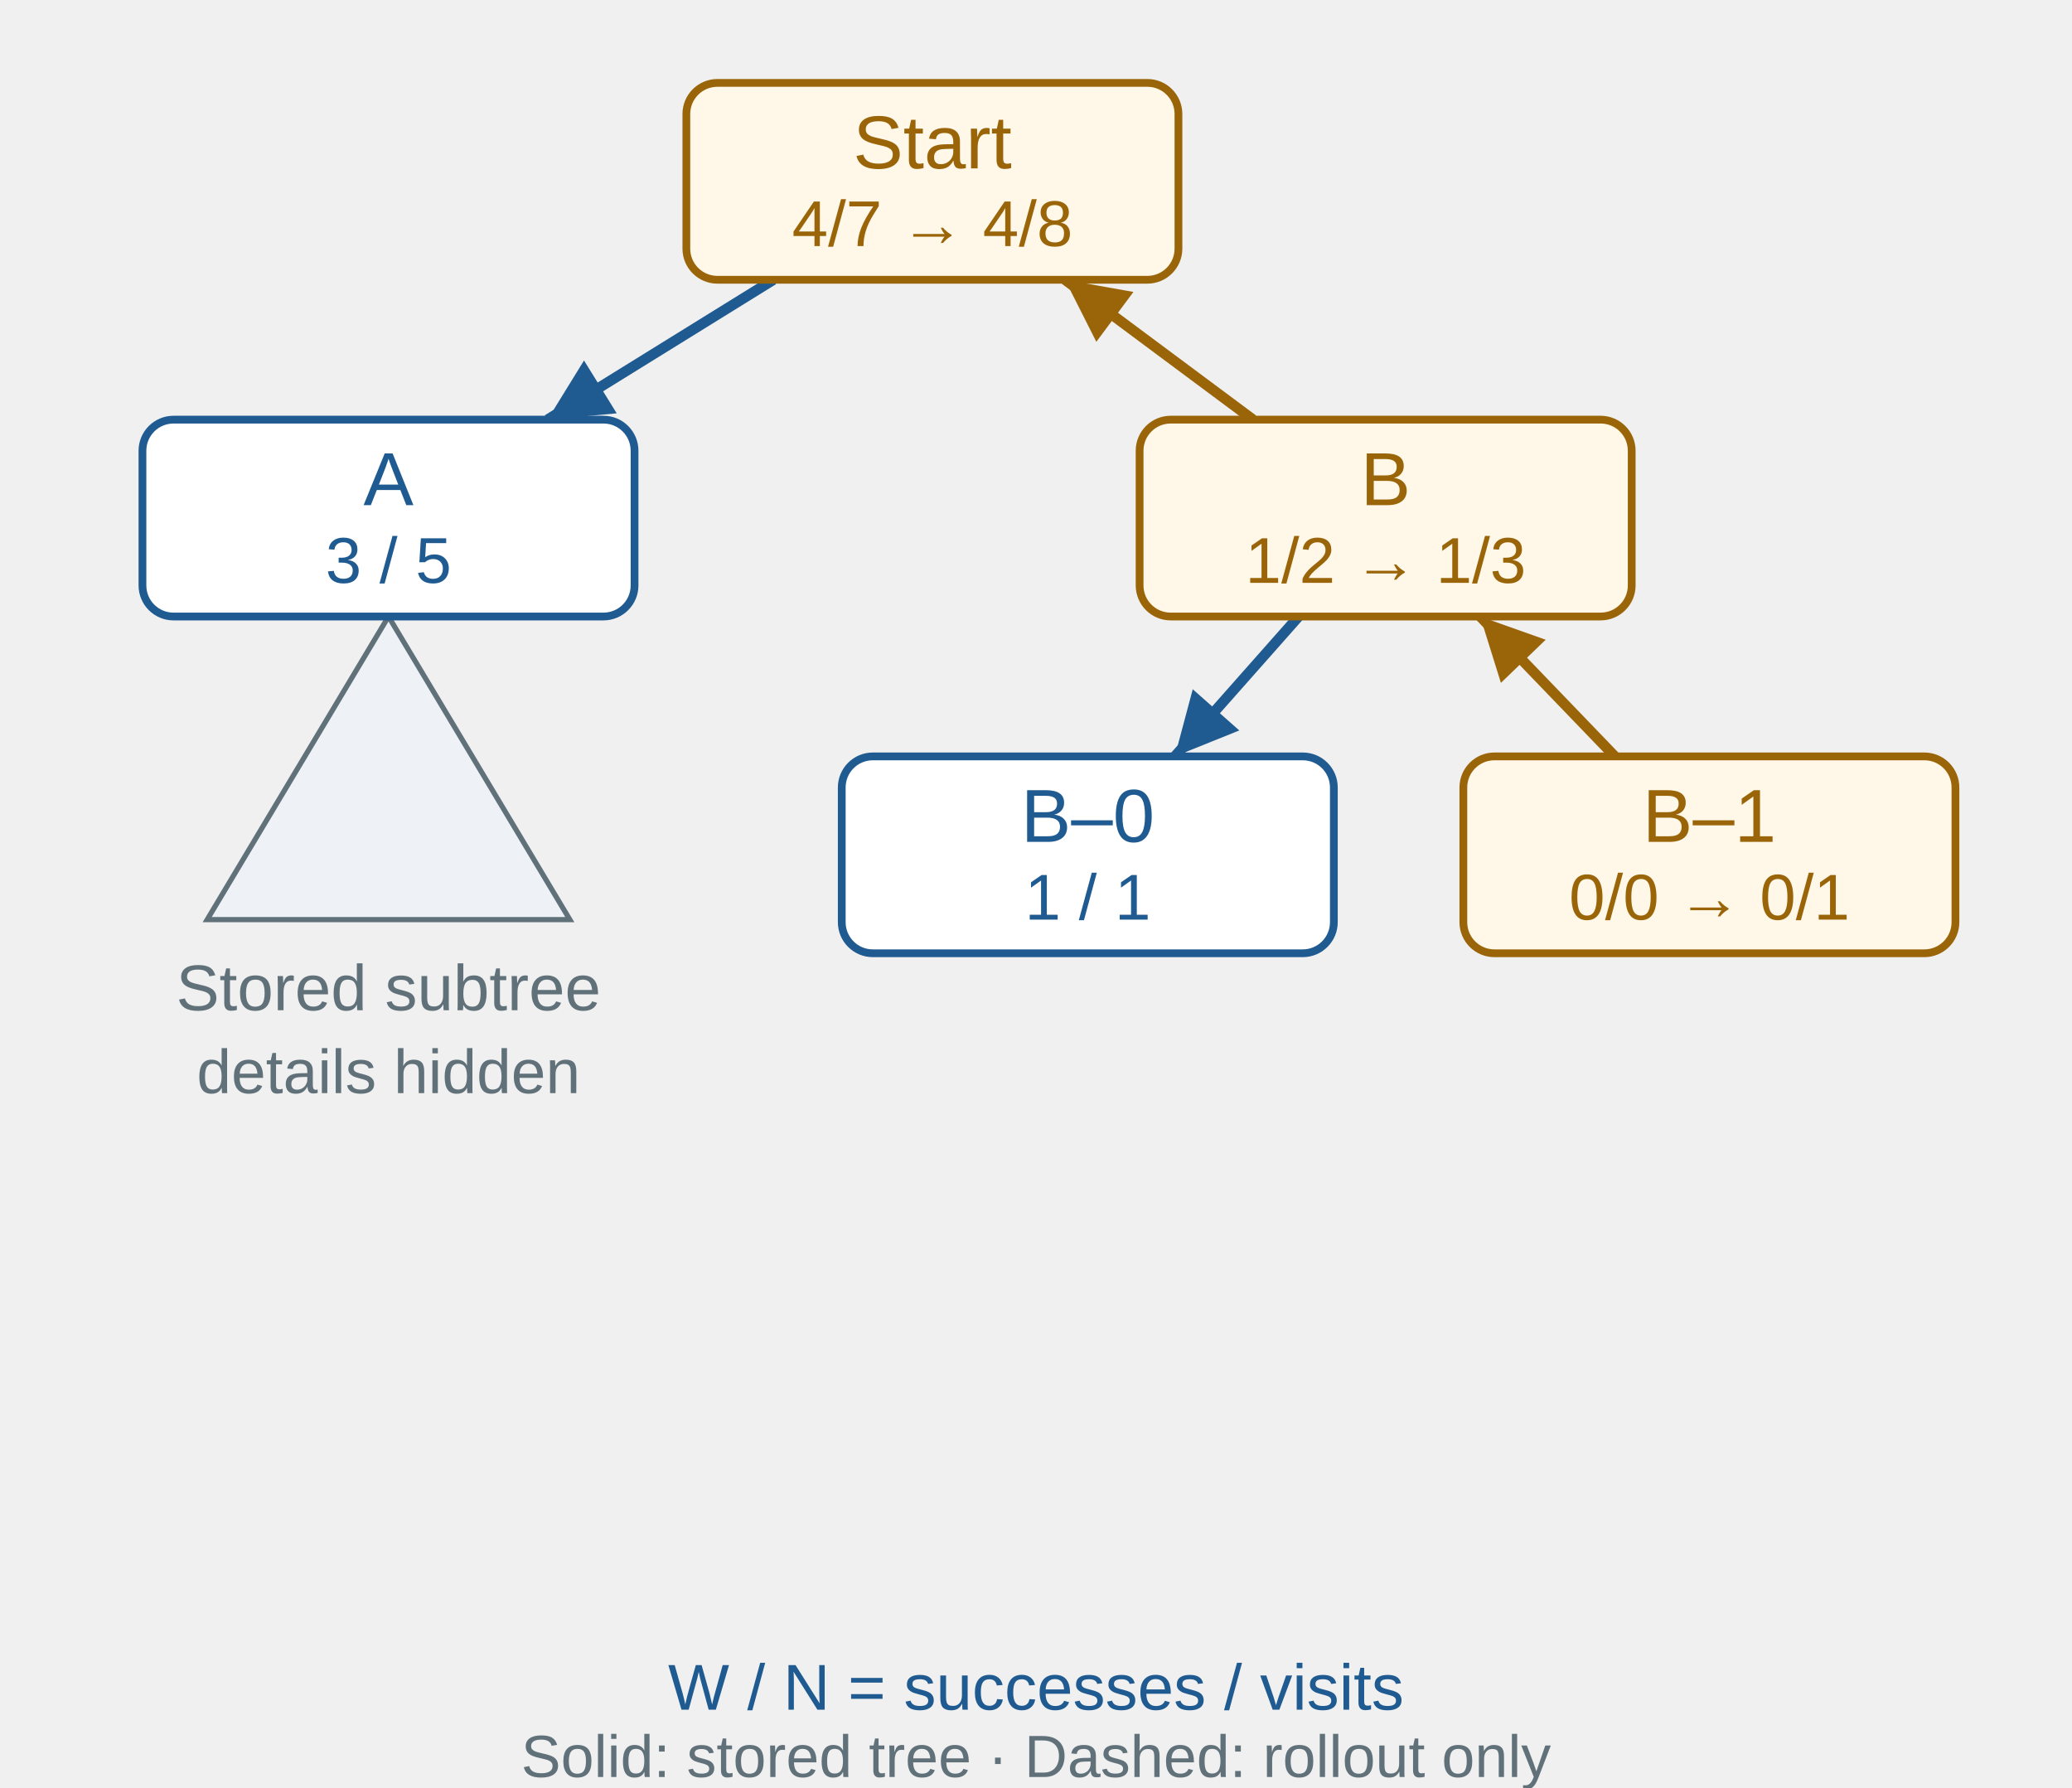
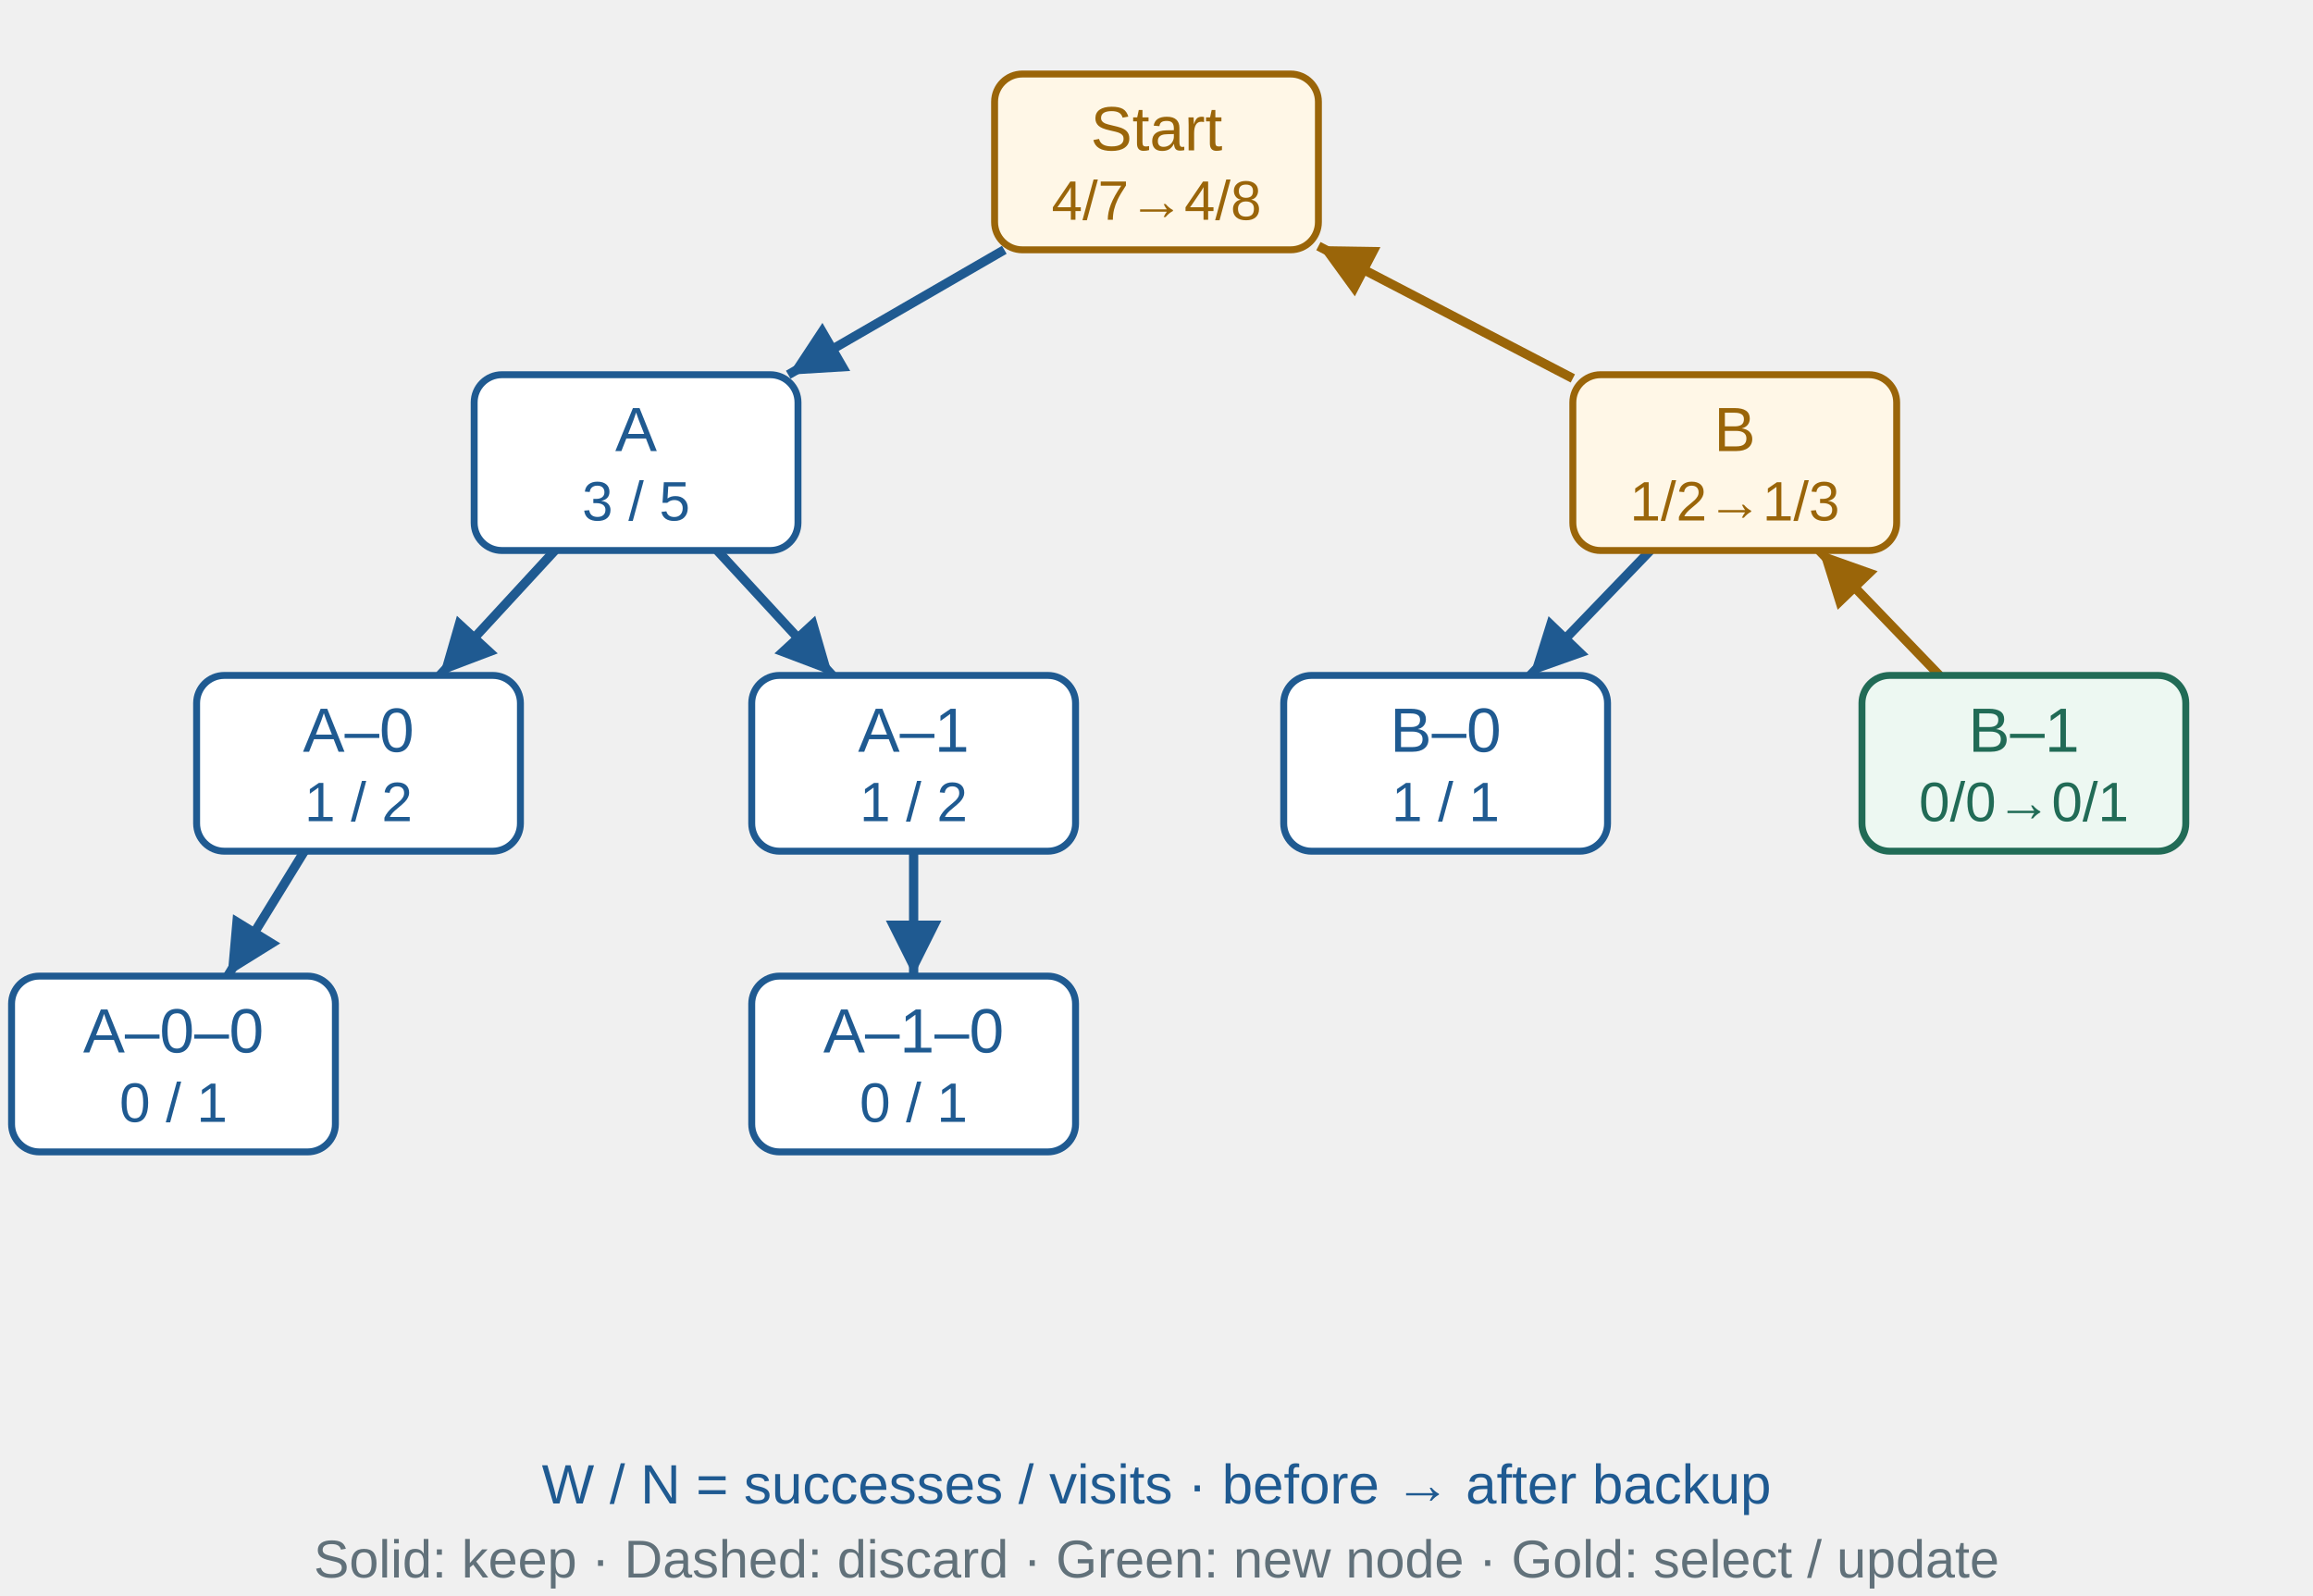
- <svg xmlns="http://www.w3.org/2000/svg" viewBox="0 0 800 690" role="img" aria-labelledby="title desc">
+ <svg xmlns="http://www.w3.org/2000/svg" viewBox="0 0 1000 690" role="img" aria-labelledby="title desc">
  <defs>
    <marker id="blue" viewBox="0 0 10 10" refX="10" refY="5" markerWidth="6" markerHeight="6" orient="auto-start-reverse">
      <path d="M0 0 L10 5 L0 10 Z" fill="#1f5a91" />
    </marker>
    <marker id="gold" viewBox="0 0 10 10" refX="10" refY="5" markerWidth="6" markerHeight="6" orient="auto-start-reverse">
      <path d="M0 0 L10 5 L0 10 Z" fill="#9a6509" />
    </marker>
    <marker id="green" viewBox="0 0 10 10" refX="10" refY="5" markerWidth="6" markerHeight="6" orient="auto-start-reverse">
      <path d="M0 0 L10 5 L0 10 Z" fill="#216b56" />
    </marker>
    <marker id="red" viewBox="0 0 10 10" refX="10" refY="5" markerWidth="6" markerHeight="6" orient="auto-start-reverse">
      <path d="M0 0 L10 5 L0 10 Z" fill="#ac3543" />
    </marker>
    <marker id="gray" viewBox="0 0 10 10" refX="10" refY="5" markerWidth="6" markerHeight="6" orient="auto-start-reverse">
      <path d="M0 0 L10 5 L0 10 Z" fill="#61717a" />
    </marker>
  </defs>
  <g font-family="Arial, sans-serif" text-anchor="middle">
-     <path d="M298.6 108.0 L211.4 162.0" fill="none" stroke="#1f5a91" stroke-width="4" marker-end="url(#blue)" />
-     <path d="M483.8 162.0 L411.2 108.0" fill="none" stroke="#9a6509" stroke-width="4" marker-end="url(#gold)" />
-     <path d="M501.4 238.0 L453.6 292.0" fill="none" stroke="#1f5a91" stroke-width="4" marker-end="url(#blue)" />
-     <path d="M623.5 292.0 L571.5 238.0" fill="none" stroke="#9a6509" stroke-width="4" marker-end="url(#gold)" />
-     <path d="M150 238 L80 355 L220 355 Z" fill="#eef2f6" stroke="#61717a" stroke-width="2" />
-     <text x="150" y="390" font-size="25" fill="#61717a">Stored subtree</text>
-     <text x="150" y="422" font-size="24" fill="#61717a">details hidden</text>
-     <rect x="265" y="32" width="190" height="76" rx="12" fill="#fff7e7" stroke="#9a6509" stroke-width="3" />
-     <text x="360" y="65" font-size="29" fill="#9a6509">Start</text>
-     <text x="360" y="95" font-size="25" fill="#9a6509">4/7 → 4/8</text>
-     <rect x="55" y="162" width="190" height="76" rx="12" fill="white" stroke="#1f5a91" stroke-width="3" />
-     <text x="150" y="195" font-size="29" fill="#1f5a91">A</text>
-     <text x="150" y="225" font-size="25" fill="#1f5a91">3 / 5</text>
-     <rect x="440" y="162" width="190" height="76" rx="12" fill="#fff7e7" stroke="#9a6509" stroke-width="3" />
-     <text x="535" y="195" font-size="29" fill="#9a6509">B</text>
-     <text x="535" y="225" font-size="25" fill="#9a6509">1/2 → 1/3</text>
-     <rect x="325" y="292" width="190" height="76" rx="12" fill="white" stroke="#1f5a91" stroke-width="3" />
-     <text x="420" y="325" font-size="29" fill="#1f5a91">B–0</text>
-     <text x="420" y="355" font-size="25" fill="#1f5a91">1 / 1</text>
-     <rect x="565" y="292" width="190" height="76" rx="12" fill="#fff7e7" stroke="#9a6509" stroke-width="3" />
-     <text x="660" y="325" font-size="29" fill="#9a6509">B–1</text>
-     <text x="660" y="355" font-size="25" fill="#9a6509">0/0 → 0/1</text>
-     <text x="400" y="660" font-size="25" fill="#1f5a91">W / N = successes / visits</text>
-     <text x="400" y="686" font-size="23" fill="#61717a">Solid: stored tree · Dashed: rollout only</text>
+     <path d="M434.2 108.0 L340.8 162.0" fill="none" stroke="#1f5a91" stroke-width="4" marker-end="url(#blue)" />
+     <path d="M680.0 163.6 L570.0 106.4" fill="none" stroke="#9a6509" stroke-width="4" marker-end="url(#gold)" />
+     <path d="M239.9 238.0 L190.1 292.0" fill="none" stroke="#1f5a91" stroke-width="4" marker-end="url(#blue)" />
+     <path d="M310.1 238.0 L359.9 292.0" fill="none" stroke="#1f5a91" stroke-width="4" marker-end="url(#blue)" />
+     <path d="M131.6 368.0 L98.4 422.0" fill="none" stroke="#1f5a91" stroke-width="4" marker-end="url(#blue)" />
+     <path d="M395.0 368.0 L395.0 422.0" fill="none" stroke="#1f5a91" stroke-width="4" marker-end="url(#blue)" />
+     <path d="M713.5 238.0 L661.5 292.0" fill="none" stroke="#1f5a91" stroke-width="4" marker-end="url(#blue)" />
+     <path d="M838.5 292.0 L786.5 238.0" fill="none" stroke="#9a6509" stroke-width="4" marker-end="url(#gold)" />
+     <rect x="430" y="32" width="140" height="76" rx="12" fill="#fff7e7" stroke="#9a6509" stroke-width="3" />
+     <text x="500" y="65" font-size="27" fill="#9a6509">Start</text>
+     <text x="500" y="95" font-size="24" fill="#9a6509">4/7→4/8</text>
+     <rect x="205" y="162" width="140" height="76" rx="12" fill="white" stroke="#1f5a91" stroke-width="3" />
+     <text x="275" y="195" font-size="27" fill="#1f5a91">A</text>
+     <text x="275" y="225" font-size="24" fill="#1f5a91">3 / 5</text>
+     <rect x="680" y="162" width="140" height="76" rx="12" fill="#fff7e7" stroke="#9a6509" stroke-width="3" />
+     <text x="750" y="195" font-size="27" fill="#9a6509">B</text>
+     <text x="750" y="225" font-size="24" fill="#9a6509">1/2→1/3</text>
+     <rect x="85" y="292" width="140" height="76" rx="12" fill="white" stroke="#1f5a91" stroke-width="3" />
+     <text x="155" y="325" font-size="27" fill="#1f5a91">A–0</text>
+     <text x="155" y="355" font-size="24" fill="#1f5a91">1 / 2</text>
+     <rect x="325" y="292" width="140" height="76" rx="12" fill="white" stroke="#1f5a91" stroke-width="3" />
+     <text x="395" y="325" font-size="27" fill="#1f5a91">A–1</text>
+     <text x="395" y="355" font-size="24" fill="#1f5a91">1 / 2</text>
+     <rect x="5" y="422" width="140" height="76" rx="12" fill="white" stroke="#1f5a91" stroke-width="3" />
+     <text x="75" y="455" font-size="27" fill="#1f5a91">A–0–0</text>
+     <text x="75" y="485" font-size="24" fill="#1f5a91">0 / 1</text>
+     <rect x="325" y="422" width="140" height="76" rx="12" fill="white" stroke="#1f5a91" stroke-width="3" />
+     <text x="395" y="455" font-size="27" fill="#1f5a91">A–1–0</text>
+     <text x="395" y="485" font-size="24" fill="#1f5a91">0 / 1</text>
+     <rect x="555" y="292" width="140" height="76" rx="12" fill="white" stroke="#1f5a91" stroke-width="3" />
+     <text x="625" y="325" font-size="27" fill="#1f5a91">B–0</text>
+     <text x="625" y="355" font-size="24" fill="#1f5a91">1 / 1</text>
+     <rect x="805" y="292" width="140" height="76" rx="12" fill="#edf8f2" stroke="#216b56" stroke-width="3" />
+     <text x="875" y="325" font-size="27" fill="#216b56">B–1</text>
+     <text x="875" y="355" font-size="24" fill="#216b56">0/0→0/1</text>
+     <text x="500" y="650" font-size="24" fill="#1f5a91">W / N = successes / visits · before → after backup</text>
+     <text x="500" y="682" font-size="23" fill="#61717a">Solid: keep · Dashed: discard · Green: new node · Gold: select / update</text>
  </g>
</svg>
